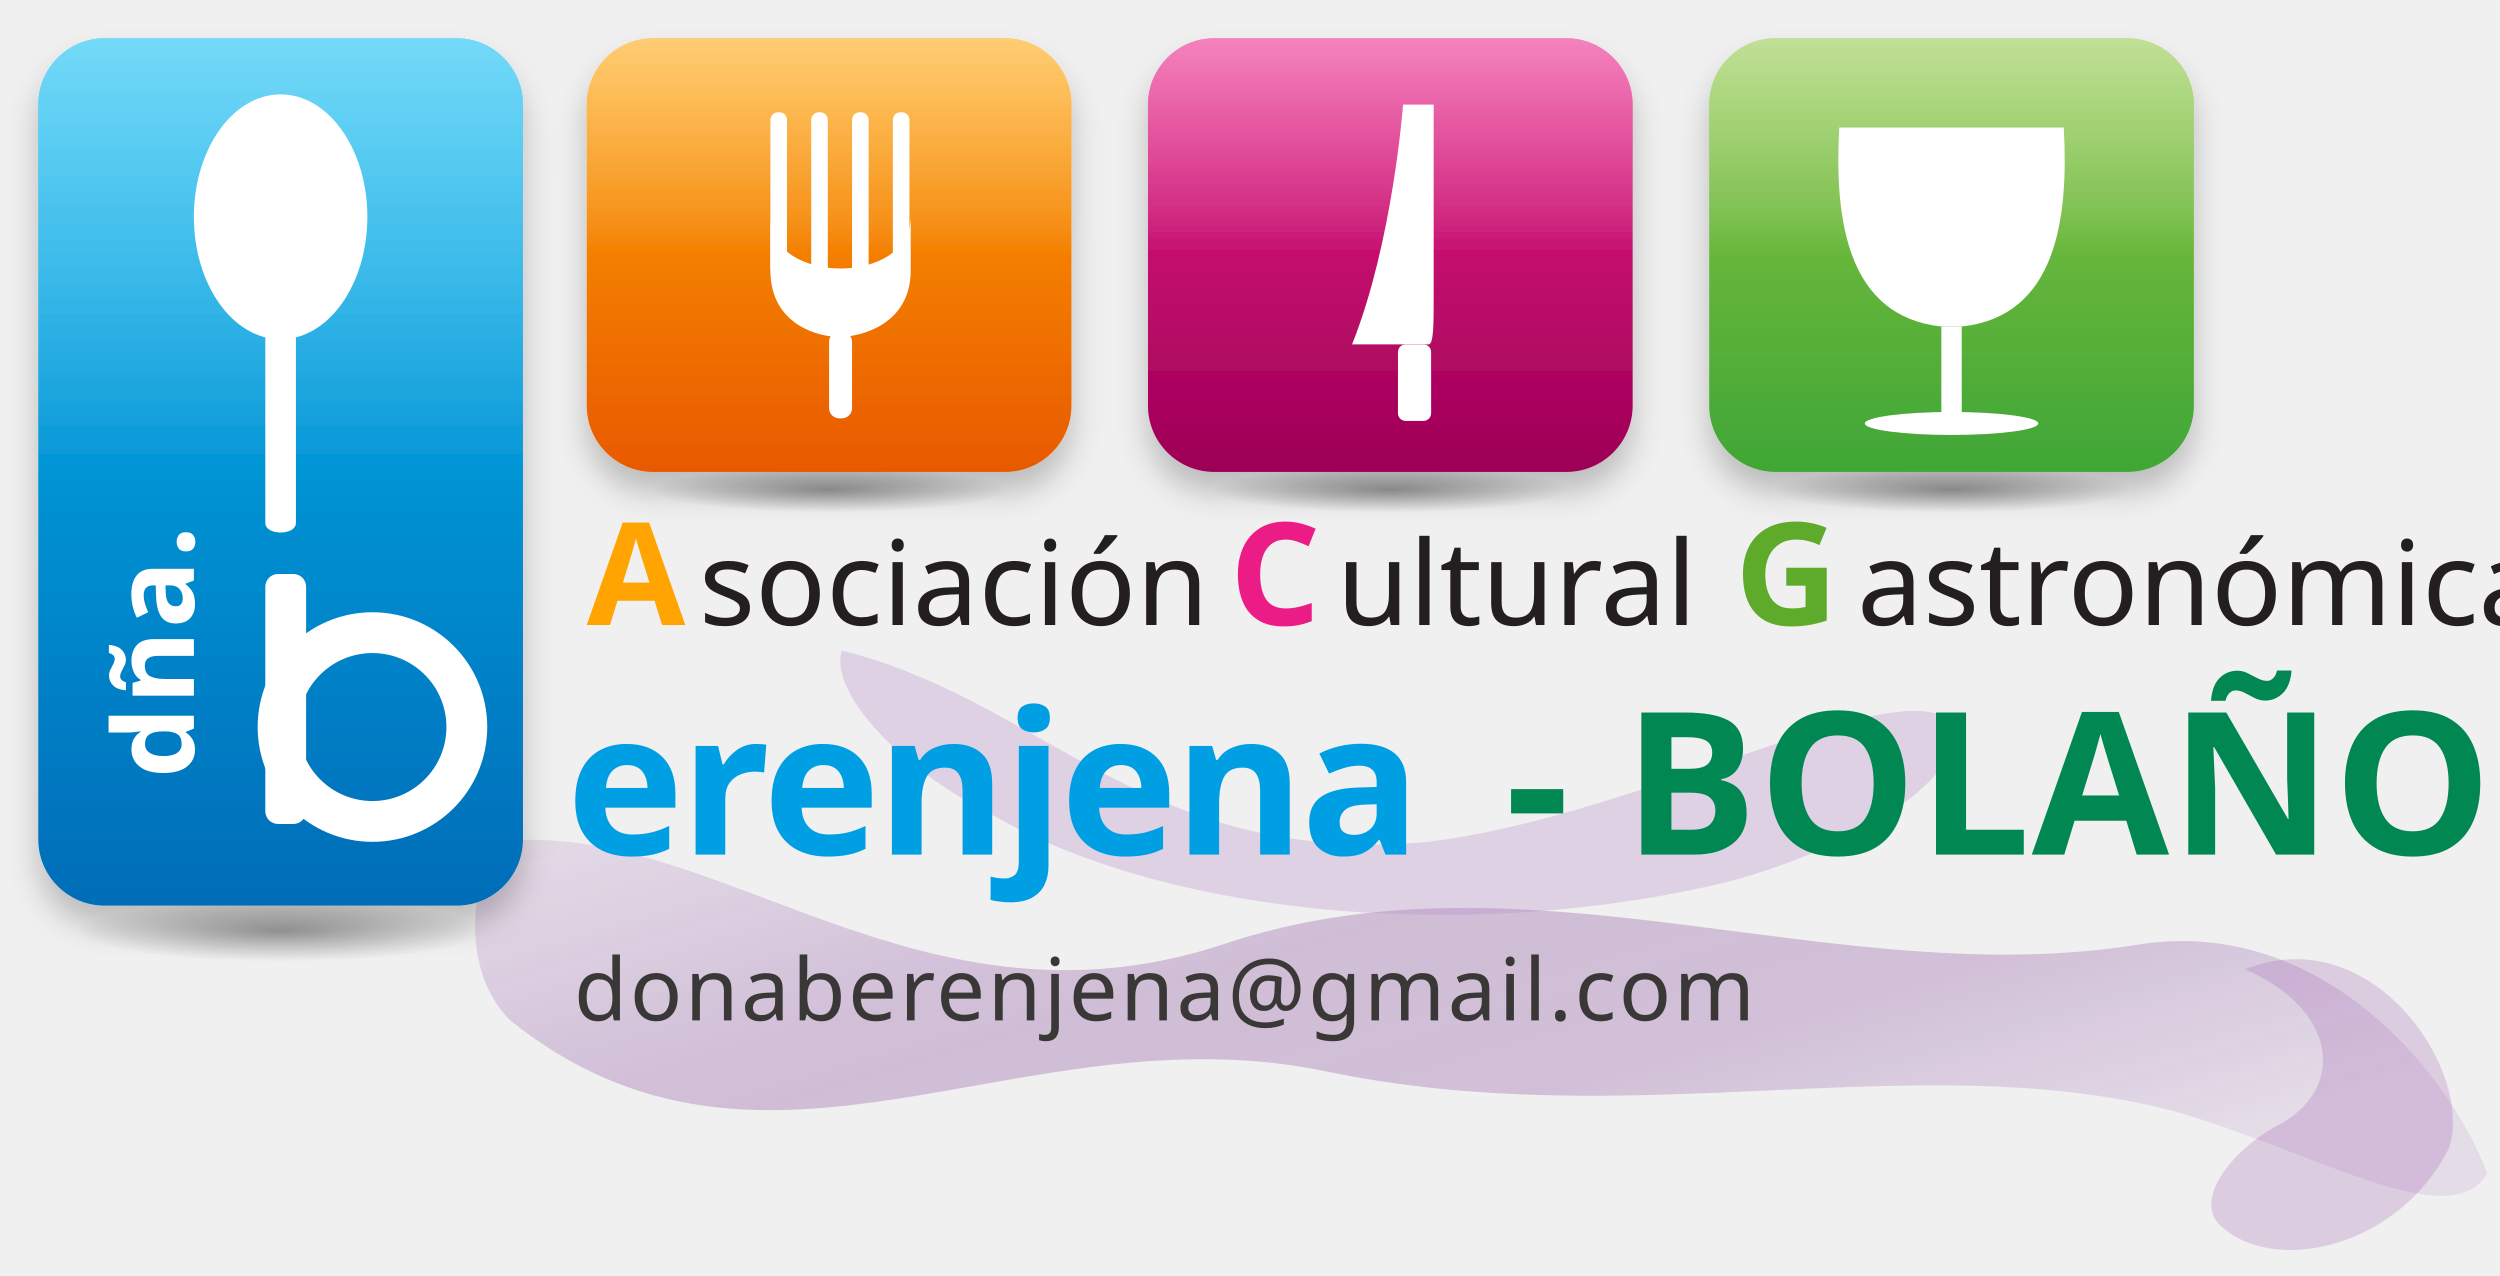
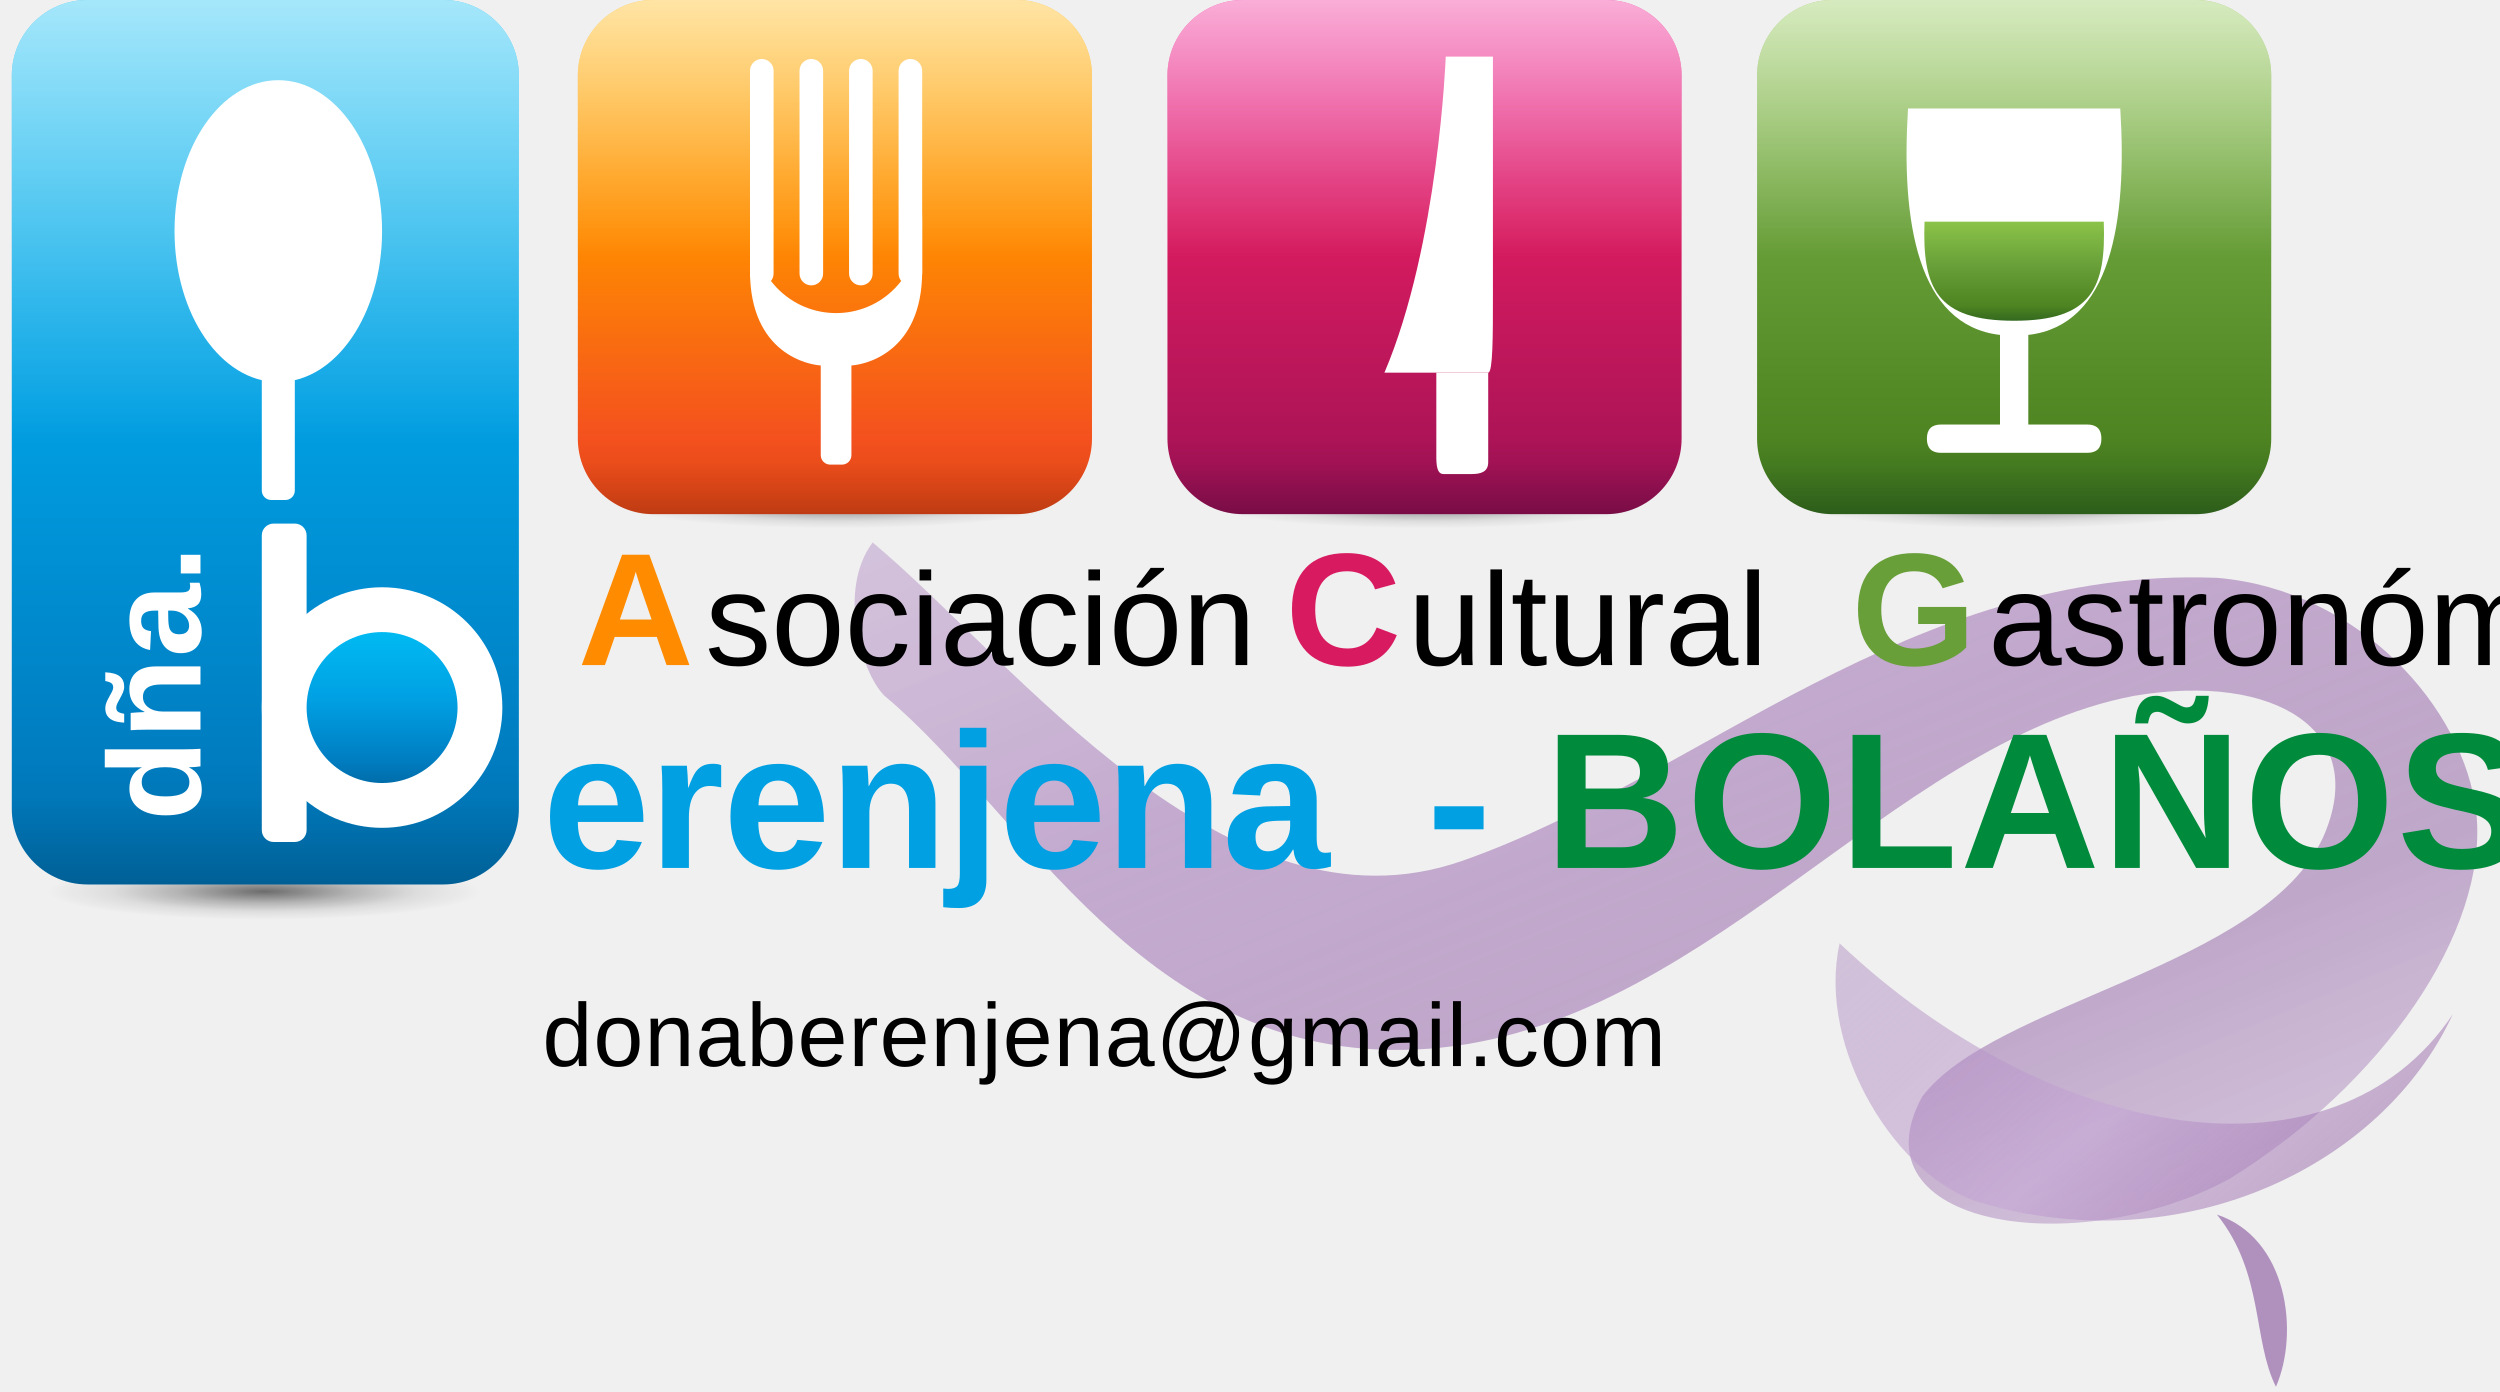
- <svg xmlns="http://www.w3.org/2000/svg" viewBox="0 0 980 500" fill="none" preserveAspectRatio="xMidYMid meet">
+ <svg xmlns="http://www.w3.org/2000/svg" viewBox="0 0 1060 590" fill="none" preserveAspectRatio="xMidYMid meet">
  <defs>
-     <linearGradient id="blue-tile" x1="0" y1="0" x2="0" y2="1">
+     <linearGradient id="blue-card-grad" x1="0" y1="0" x2="0" y2="1">
      <stop offset="0%" stop-color="#00BAF2" />
-       <stop offset="100%" stop-color="#006DB8" />
+       <stop offset="45%" stop-color="#00A0E3" />
+       <stop offset="85%" stop-color="#007DC1" />
+       <stop offset="100%" stop-color="#006DAA" />
    </linearGradient>
-     <linearGradient id="orange-tile" x1="0" y1="0" x2="0" y2="1">
-       <stop offset="0%" stop-color="#FFA400" />
-       <stop offset="100%" stop-color="#E85900" />
+     <linearGradient id="orange-card-grad" x1="0" y1="0" x2="0" y2="1">
+       <stop offset="0%" stop-color="#FFB300" />
+       <stop offset="45%" stop-color="#FF8C00" />
+       <stop offset="85%" stop-color="#F4511E" />
+       <stop offset="100%" stop-color="#D84315" />
    </linearGradient>
-     <linearGradient id="magenta-tile" x1="0" y1="0" x2="0" y2="1">
-       <stop offset="0%" stop-color="#EB1C85" />
-       <stop offset="100%" stop-color="#9C0056" />
+     <linearGradient id="magenta-card-grad" x1="0" y1="0" x2="0" y2="1">
+       <stop offset="0%" stop-color="#F0188F" />
+       <stop offset="45%" stop-color="#D81B60" />
+       <stop offset="85%" stop-color="#AD1457" />
+       <stop offset="100%" stop-color="#880E4F" />
    </linearGradient>
-     <linearGradient id="green-tile" x1="0" y1="0" x2="0" y2="1">
-       <stop offset="0%" stop-color="#8DC63F" />
-       <stop offset="100%" stop-color="#3FA636" />
+     <linearGradient id="green-card-grad" x1="0" y1="0" x2="0" y2="1">
+       <stop offset="0%" stop-color="#8BC34A" />
+       <stop offset="45%" stop-color="#689F38" />
+       <stop offset="85%" stop-color="#4E8421" />
+       <stop offset="100%" stop-color="#33691E" />
    </linearGradient>
-     <linearGradient id="tile-gloss" x1="0" y1="0" x2="0" y2="1">
-       <stop offset="0%" stop-color="#FFFFFF" stop-opacity="0.45" />
-       <stop offset="42%" stop-color="#FFFFFF" stop-opacity="0.1" />
+     <linearGradient id="gloss-overlay" x1="0" y1="0" x2="0" y2="1">
+       <stop offset="0%" stop-color="#FFFFFF" stop-opacity="0.65" />
+       <stop offset="35%" stop-color="#FFFFFF" stop-opacity="0.18" />
      <stop offset="50%" stop-color="#FFFFFF" stop-opacity="0" />
+       <stop offset="90%" stop-color="#000000" stop-opacity="0" />
+       <stop offset="100%" stop-color="#000000" stop-opacity="0.12" />
    </linearGradient>
-     <filter id="tile-shadow" x="-12%" y="-8%" width="124%" height="124%" filterUnits="userSpaceOnUse">
-       <feDropShadow dx="0" dy="8" stdDeviation="6" flood-color="#000000" flood-opacity="0.22" />
-     </filter>
-     <radialGradient id="ground-shadow" cx="50%" cy="50%" r="50%">
-       <stop offset="0%" stop-color="#000000" stop-opacity="0.35" />
+     <radialGradient id="base-shadow" cx="50%" cy="50%" r="50%">
+       <stop offset="0%" stop-color="#000000" stop-opacity="0.55" />
+       <stop offset="40%" stop-color="#000000" stop-opacity="0.25" />
+       <stop offset="70%" stop-color="#000000" stop-opacity="0.08" />
      <stop offset="100%" stop-color="#000000" stop-opacity="0" />
    </radialGradient>
-     <linearGradient id="purple-ribbon" x1="0" y1="0" x2="1" y2="0.6">
-       <stop offset="0%" stop-color="#B88CC4" stop-opacity="0.25" />
-       <stop offset="35%" stop-color="#9E6FB0" stop-opacity="0.45" />
-       <stop offset="70%" stop-color="#884C9C" stop-opacity="0.35" />
-       <stop offset="100%" stop-color="#A573B8" stop-opacity="0.2" />
+     <linearGradient id="brush-grad-1" x1="0" y1="0" x2="1" y2="1">
+       <stop offset="0%" stop-color="#BE9FCC" stop-opacity="0.55" />
+       <stop offset="30%" stop-color="#A57BB8" stop-opacity="0.6" />
+       <stop offset="70%" stop-color="#8E5EA3" stop-opacity="0.5" />
+       <stop offset="100%" stop-color="#B894C9" stop-opacity="0.4" />
+     </linearGradient>
+     <linearGradient id="brush-grad-2" x1="0" y1="0" x2="1" y2="0.5">
+       <stop offset="0%" stop-color="#A47BB7" stop-opacity="0.4" />
+       <stop offset="60%" stop-color="#C5A6D5" stop-opacity="0.6" />
+       <stop offset="100%" stop-color="#9362A5" stop-opacity="0.5" />
    </linearGradient>
  </defs>
-   <ellipse cx="110" cy="365" rx="80" ry="12" fill="url(#ground-shadow)" />
-   <ellipse cx="325" cy="192" rx="70" ry="9" fill="url(#ground-shadow)" />
-   <ellipse cx="545" cy="192" rx="70" ry="9" fill="url(#ground-shadow)" />
-   <ellipse cx="765" cy="192" rx="70" ry="9" fill="url(#ground-shadow)" />
-   <g opacity="0.85">
-     <path d="M 195 330          C 280 320, 360 410, 480 370          C 600 330, 720 390, 840 370          C 910 360, 960 420, 975 460          C 960 485, 905 450, 850 435          C 750 410, 640 445, 520 420          C 400 395, 300 480, 200 400          C 180 380, 185 345, 195 330 Z" fill="url(#purple-ribbon)" />
-     <path d="M 330 255          C 410 275, 450 340, 560 330          C 640 320, 730 270, 760 280          C 780 290, 750 325, 680 345          C 580 370, 460 360, 390 320          C 350 300, 325 270, 330 255 Z" fill="#A875BD" opacity="0.3" />
-     <path d="M 880 380          C 930 360, 970 420, 960 450          C 940 490, 890 500, 870 480          C 860 470, 875 450, 895 440          C 920 425, 915 395, 880 380 Z" fill="#8E48A5" opacity="0.25" />
+   <g id="watercolor-ribbon">
+     <path d="M 370 230          C 430 280, 520 400, 620 365          C 720 330, 810 240, 940 245          C 1000 250, 1045 300, 1050 345          C 1055 395, 1010 460, 945 500          C 880 535, 785 520, 815 465          C 845 425, 960 410, 985 355          C 1005 310, 965 285, 905 295          C 800 315, 720 440, 600 445          C 485 450, 435 345, 375 295          C 365 285, 355 250, 370 230 Z" fill="url(#brush-grad-1)" />
+     <path d="M 780 400          C 870 485, 990 505, 1040 430          C 1010 495, 925 535, 840 510          C 805 500, 770 445, 780 400 Z" fill="url(#brush-grad-2)" />
+     <path d="M 940 515          C 970 525, 975 565, 965 588          C 955 568, 960 540, 940 515 Z" fill="#8E5EA3" opacity="0.65" />
  </g>
-   <g filter="url(#tile-shadow)">
-     <rect x="15" y="15" width="190" height="340" rx="26" fill="url(#blue-tile)" />
-     <rect x="15" y="15" width="190" height="340" rx="26" fill="url(#tile-gloss)" />
-     <ellipse cx="110" cy="85" rx="34" ry="48" fill="#FFFFFF" />
-     <path d="M104 125 L104 205 C104 210, 116 210, 116 205 L116 125 Z" fill="#FFFFFF" />
-     <g transform="translate(76, 305) rotate(-90)">
-       <text fill="#FFFFFF" font-family="'Century Gothic', 'Tw Cen MT', 'Segoe UI', system-ui, sans-serif" font-size="44" font-weight="700" letter-spacing="1">
+   <ellipse cx="112" cy="378" rx="92" ry="12" fill="url(#base-shadow)" />
+   <ellipse cx="355" cy="214" rx="92" ry="10" fill="url(#base-shadow)" />
+   <ellipse cx="605" cy="214" rx="92" ry="10" fill="url(#base-shadow)" />
+   <ellipse cx="855" cy="214" rx="92" ry="10" fill="url(#base-shadow)" />
+   <g id="badge-blue">
+     <rect x="5" y="0" width="215" height="375" rx="32" fill="url(#blue-card-grad)" />
+     <rect x="5" y="0" width="215" height="375" rx="32" fill="url(#gloss-overlay)" />
+     <g id="spoon" fill="#FFFFFF">
+       <ellipse cx="118" cy="98" rx="44" ry="64" />
+       <rect x="111" y="156" width="14" height="56" rx="4" />
+     </g>
+     <g transform="translate(85, 348) rotate(-90)">
+       <text fill="#FFFFFF" font-family="'Century Gothic', 'Tw Cen MT', 'Segoe UI', Arial, sans-serif" font-size="56" font-weight="700" letter-spacing="0.5">
        dña.
      </text>
    </g>
-     <g transform="translate(104, 225)">
-       <rect x="0" y="0" width="16" height="98" rx="5" fill="#FFFFFF" />
-       <circle cx="42" cy="60" r="37" fill="none" stroke="#FFFFFF" stroke-width="16" />
+     <g id="letter-b" transform="translate(111, 222)">
+       <rect x="0" y="0" width="19" height="135" rx="5" fill="#FFFFFF" />
+       <circle cx="51" cy="78" r="51" fill="#FFFFFF" />
+       <circle cx="51" cy="78" r="32" fill="url(#blue-card-grad)" />
    </g>
  </g>
-   <g filter="url(#tile-shadow)">
-     <rect x="230" y="15" width="190" height="170" rx="26" fill="url(#orange-tile)" />
-     <rect x="230" y="15" width="190" height="170" rx="26" fill="url(#tile-gloss)" />
-     <g transform="translate(297, 40)">
-       <rect x="5" y="4" width="6.5" height="64" rx="3" fill="#FFFFFF" />
-       <rect x="21" y="4" width="6.5" height="64" rx="3" fill="#FFFFFF" />
-       <rect x="37" y="4" width="6.5" height="64" rx="3" fill="#FFFFFF" />
-       <rect x="53" y="4" width="6.5" height="64" rx="3" fill="#FFFFFF" />
-       <path d="M5 45 C5 72, 60 72, 60 45 L60 66 C60 88, 39 92, 33 92 L31 92 C25 92, 5 88, 5 66 Z" fill="#FFFFFF" />
-       <rect x="28" y="90" width="9" height="34" rx="4" fill="#FFFFFF" />
+   <g id="badge-orange">
+     <rect x="245" y="0" width="218" height="218" rx="32" fill="url(#orange-card-grad)" />
+     <rect x="245" y="0" width="218" height="218" rx="32" fill="url(#gloss-overlay)" />
+     <g id="fork" transform="translate(318, 25)" fill="#FFFFFF">
+       <rect x="0" y="0" width="10" height="96" rx="5" />
+       <rect x="21" y="0" width="10" height="96" rx="5" />
+       <rect x="42" y="0" width="10" height="96" rx="5" />
+       <rect x="63" y="0" width="10" height="96" rx="5" />
+       <path d="M 0 65 C 0 122, 73 122, 73 65 L 73 90 C 73 125, 48 130, 42 130 L 31 130 C 25 130, 0 125, 0 90 Z" />
+       <rect x="30" y="126" width="13" height="46" rx="4" />
    </g>
  </g>
-   <g filter="url(#tile-shadow)">
-     <rect x="450" y="15" width="190" height="170" rx="26" fill="url(#magenta-tile)" />
-     <rect x="450" y="15" width="190" height="170" rx="26" fill="url(#tile-gloss)" />
-     <g transform="translate(528, 35)">
-       <path d="M22 6 C22 6, 18 60, 2 100 L32 100 C34 100, 34 92, 34 82 L34 6 Z" fill="#FFFFFF" />
-       <rect x="20" y="100" width="13" height="30" rx="3" fill="#FFFFFF" />
+   <g id="badge-magenta">
+     <rect x="495" y="0" width="218" height="218" rx="32" fill="url(#magenta-card-grad)" />
+     <rect x="495" y="0" width="218" height="218" rx="32" fill="url(#gloss-overlay)" />
+     <g id="knife" transform="translate(585, 24)" fill="#FFFFFF">
+       <path d="M 28 0 C 28 0, 25 80, 2 134 L 46 134 C 48 134, 48 118, 48 102 L 48 0 Z" />
+       <path d="M 24 134 L 46 134 L 46 172 C 46 176, 43 177, 39 177 L 27 177 C 25 177, 24 175, 24 170 Z" />
    </g>
  </g>
-   <g filter="url(#tile-shadow)">
-     <rect x="670" y="15" width="190" height="170" rx="26" fill="url(#green-tile)" />
-     <rect x="670" y="15" width="190" height="170" rx="26" fill="url(#tile-gloss)" />
-     <g transform="translate(712, 42)">
-       <path d="M9 8 L97 8 C99 44, 94 82, 57 86 L49 86 C12 82, 7 44, 9 8 Z" fill="#FFFFFF" />
-       <rect x="49" y="86" width="8" height="36" fill="#FFFFFF" />
-       <ellipse cx="53" cy="124" rx="34" ry="4.5" fill="#FFFFFF" />
+   <g id="badge-green">
+     <rect x="745" y="0" width="218" height="218" rx="32" fill="url(#green-card-grad)" />
+     <rect x="745" y="0" width="218" height="218" rx="32" fill="url(#gloss-overlay)" />
+     <g id="wine-glass" transform="translate(795, 46)">
+       <path d="M 14 0 L 104 0 C 107 48, 100 92, 65 96 L 65 134 L 90 134 C 94 134, 96 136, 96 140 C 96 144, 94 146, 90 146 L 28 146 C 24 146, 22 144, 22 140 C 22 136, 24 134, 28 134 L 53 134 L 53 96 C 18 92, 11 48, 14 0 Z" fill="#FFFFFF" />
+       <path d="M 21 48 L 97 48 C 98 76, 92 90, 59 90 C 26 90, 20 76, 21 48 Z" fill="url(#green-card-grad)" />
    </g>
  </g>
-   <g transform="translate(230, 245)">
-     <text x="0" y="0" font-family="'Century Gothic', 'Tw Cen MT', 'Segoe UI', sans-serif" font-size="56" font-weight="900" fill="#FFA400">A</text>
-     <text x="44" y="0" font-family="'Century Gothic', 'Tw Cen MT', 'Segoe UI', sans-serif" font-size="46" font-weight="400" fill="#231F20">sociación</text>
-     <text x="252" y="0" font-family="'Century Gothic', 'Tw Cen MT', 'Segoe UI', sans-serif" font-size="56" font-weight="900" fill="#EB1C85">C</text>
-     <text x="294" y="0" font-family="'Century Gothic', 'Tw Cen MT', 'Segoe UI', sans-serif" font-size="46" font-weight="400" fill="#231F20">ultural</text>
-     <text x="450" y="0" font-family="'Century Gothic', 'Tw Cen MT', 'Segoe UI', sans-serif" font-size="56" font-weight="900" fill="#5EAA2B">G</text>
-     <text x="498" y="0" font-family="'Century Gothic', 'Tw Cen MT', 'Segoe UI', sans-serif" font-size="46" font-weight="400" fill="#231F20">astronómica</text>
+   <g id="text-top-line" transform="translate(245, 282)">
+     <text x="0" y="0" font-family="'Century Gothic', 'Tw Cen MT', 'Segoe UI', Arial, sans-serif" font-size="68" font-weight="900" fill="#FF8C00">A</text>
+     <text x="54" y="0" font-family="'Century Gothic', 'Tw Cen MT', 'Segoe UI', Arial, sans-serif" font-size="56" font-weight="400" fill="#000000">sociación</text>
+     <text x="300" y="0" font-family="'Century Gothic', 'Tw Cen MT', 'Segoe UI', Arial, sans-serif" font-size="68" font-weight="900" fill="#D81B60">C</text>
+     <text x="352" y="0" font-family="'Century Gothic', 'Tw Cen MT', 'Segoe UI', Arial, sans-serif" font-size="56" font-weight="400" fill="#000000">ultural</text>
+     <text x="540" y="0" font-family="'Century Gothic', 'Tw Cen MT', 'Segoe UI', Arial, sans-serif" font-size="68" font-weight="900" fill="#689F38">G</text>
+     <text x="598" y="0" font-family="'Century Gothic', 'Tw Cen MT', 'Segoe UI', Arial, sans-serif" font-size="56" font-weight="400" fill="#000000">astronómica</text>
  </g>
-   <g transform="translate(222, 335)">
-     <text x="0" y="0" font-family="'Century Gothic', 'Tw Cen MT', 'Segoe UI', sans-serif" font-size="78" font-weight="900" fill="#009FE3" letter-spacing="-1.5">
+   <g id="text-brand-line" transform="translate(230, 368)">
+     <text x="0" y="0" font-family="'Century Gothic', 'Tw Cen MT', 'Segoe UI', Arial, sans-serif" font-size="82" font-weight="900" fill="#00A0E3" letter-spacing="-0.5">
      erenjena
    </text>
-     <text x="368" y="0" font-family="'Century Gothic', 'Tw Cen MT', 'Segoe UI', sans-serif" font-size="78" font-weight="900" fill="#008752" letter-spacing="0.5">
-       - BOLAÑOS
+     <text x="375" y="0" font-family="'Century Gothic', 'Tw Cen MT', 'Segoe UI', Arial, sans-serif" font-size="82" font-weight="900" fill="#00A0E3">
+       -
+     </text>
+     <text x="425" y="0" font-family="'Century Gothic', 'Tw Cen MT', 'Segoe UI', Arial, sans-serif" font-size="82" font-weight="900" fill="#008A3B" letter-spacing="1">
+       BOLAÑOS
    </text>
  </g>
-   <g transform="translate(225, 400)">
-     <text x="0" y="0" font-family="'Century Gothic', 'Tw Cen MT', 'Segoe UI', sans-serif" font-size="34" font-weight="300" fill="#3A3836" letter-spacing="1">
+   <g id="text-email" transform="translate(230, 452)">
+     <text x="0" y="0" font-family="'Century Gothic', 'Tw Cen MT', 'Segoe UI', Arial, sans-serif" font-size="38" font-weight="300" fill="#000000" letter-spacing="0.5">
      donaberenjena@gmail.com
    </text>
  </g>
</svg>
